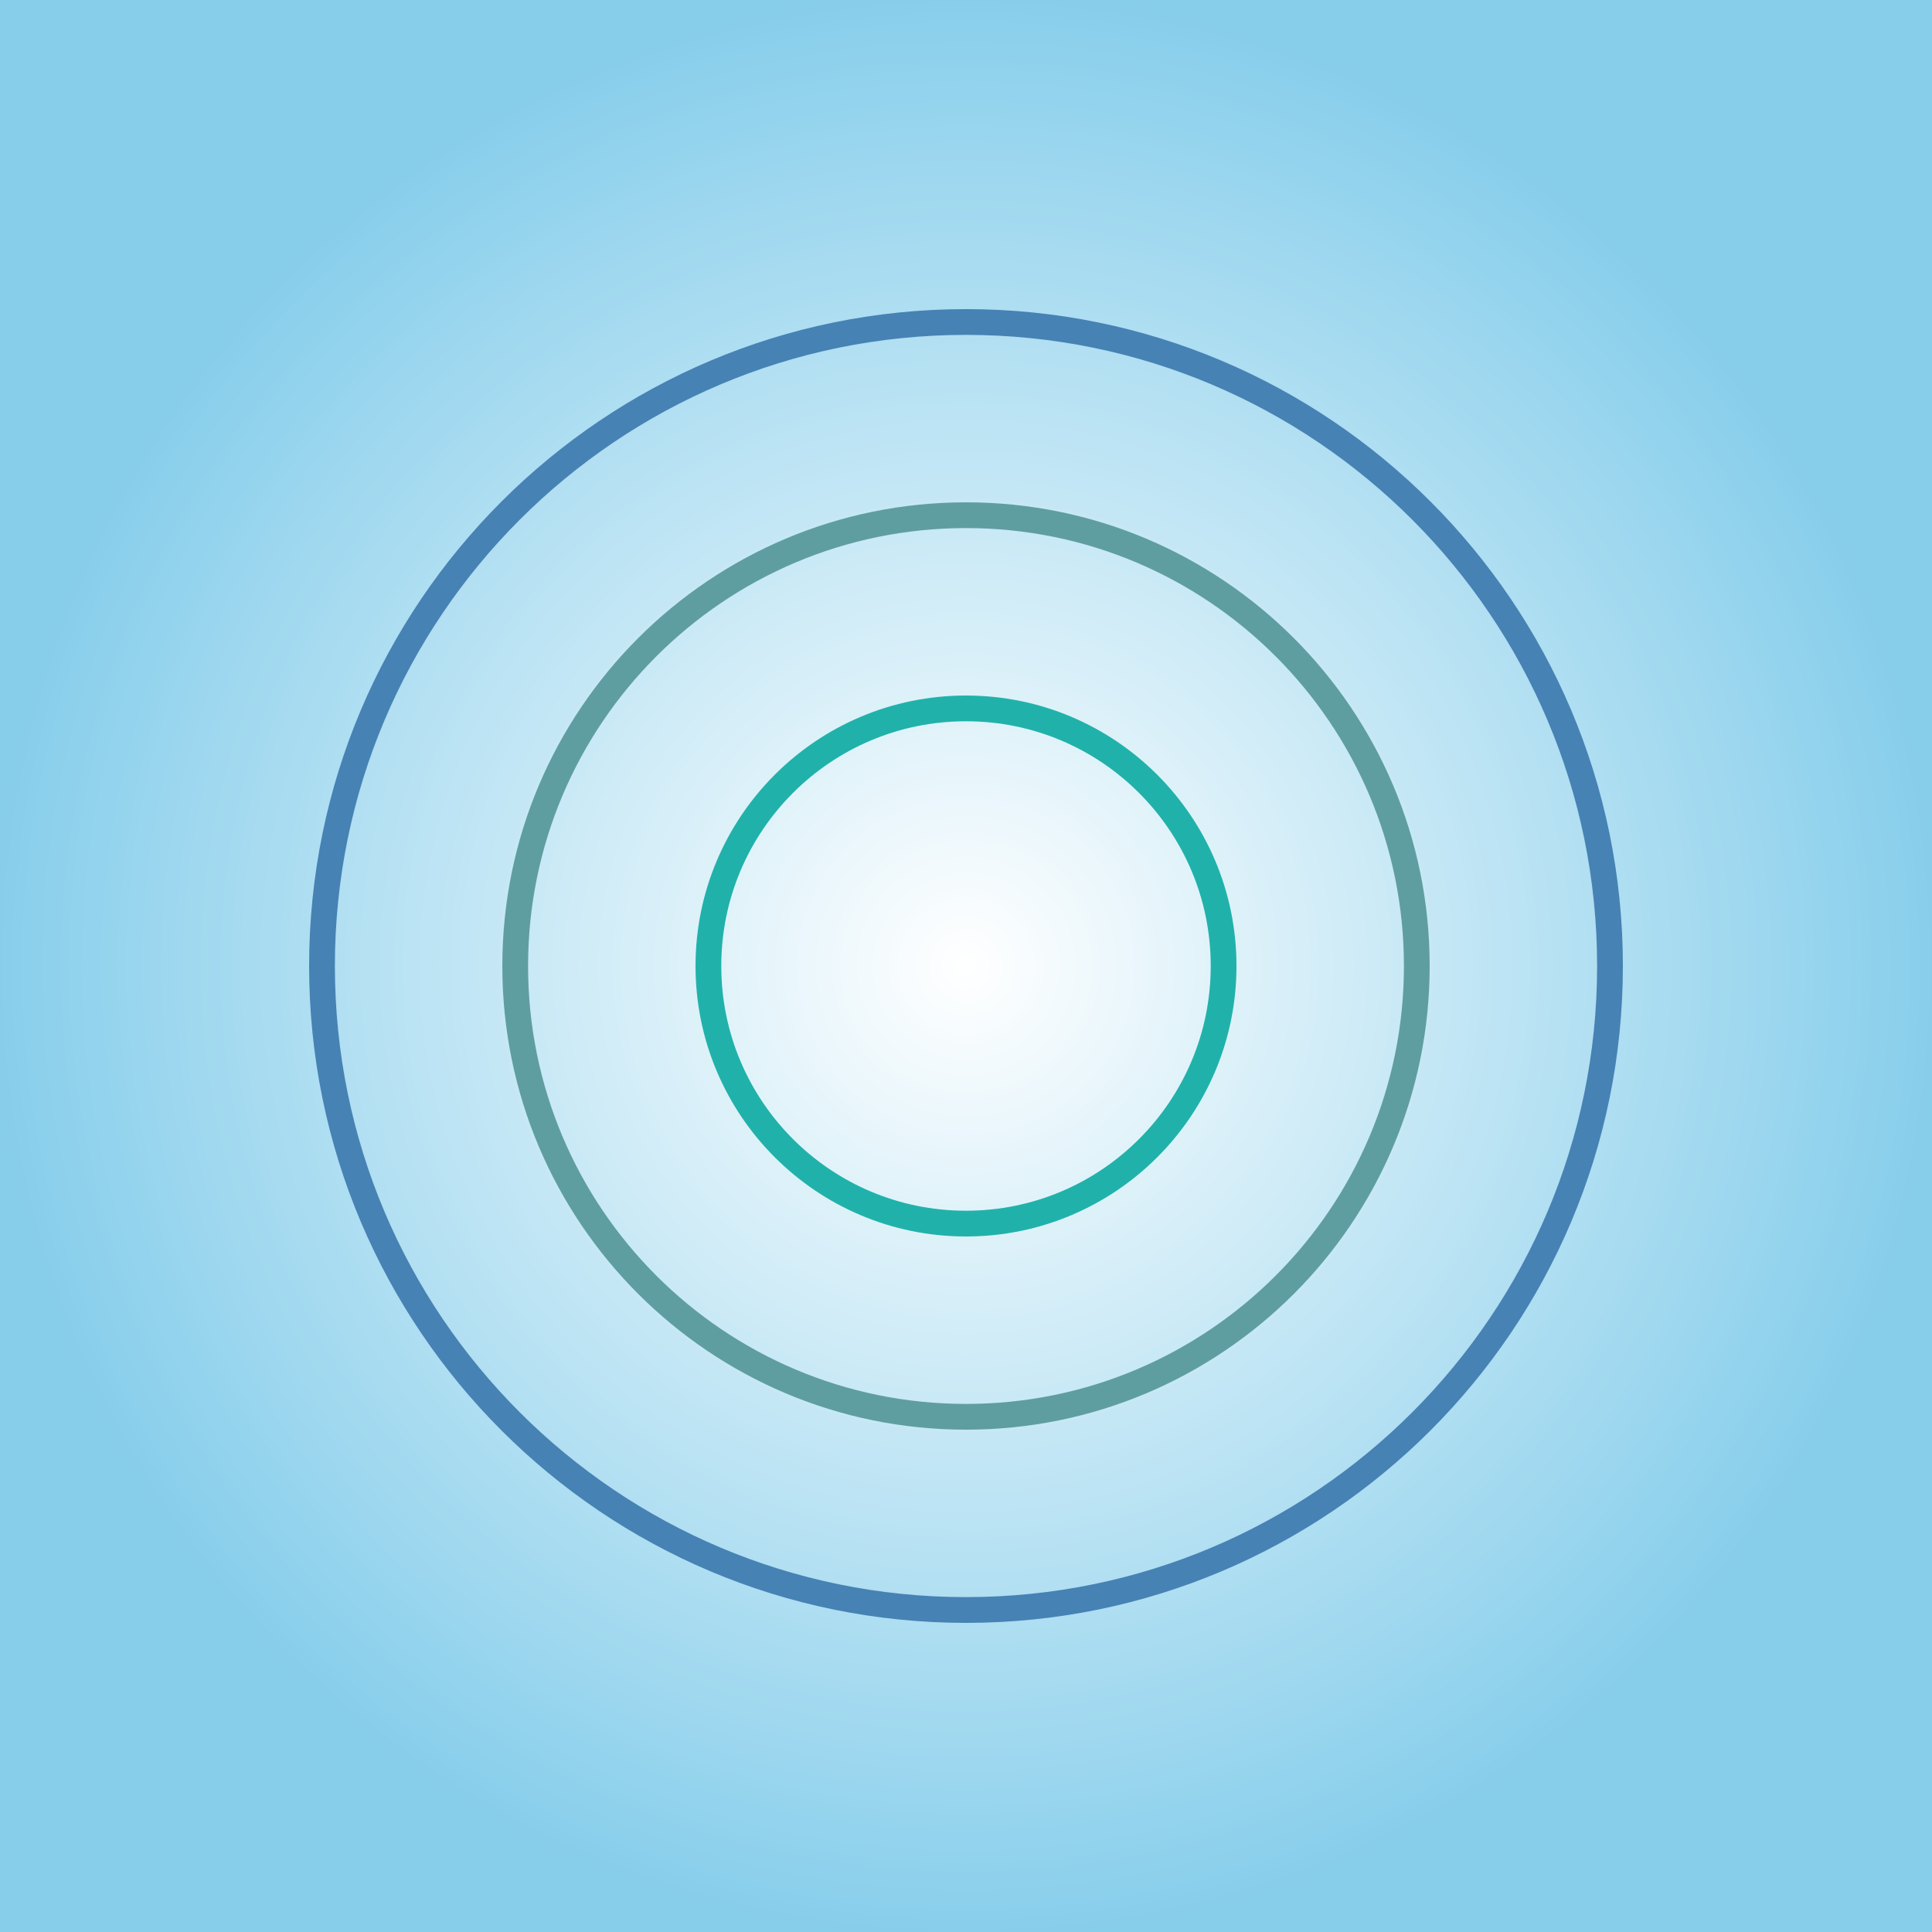
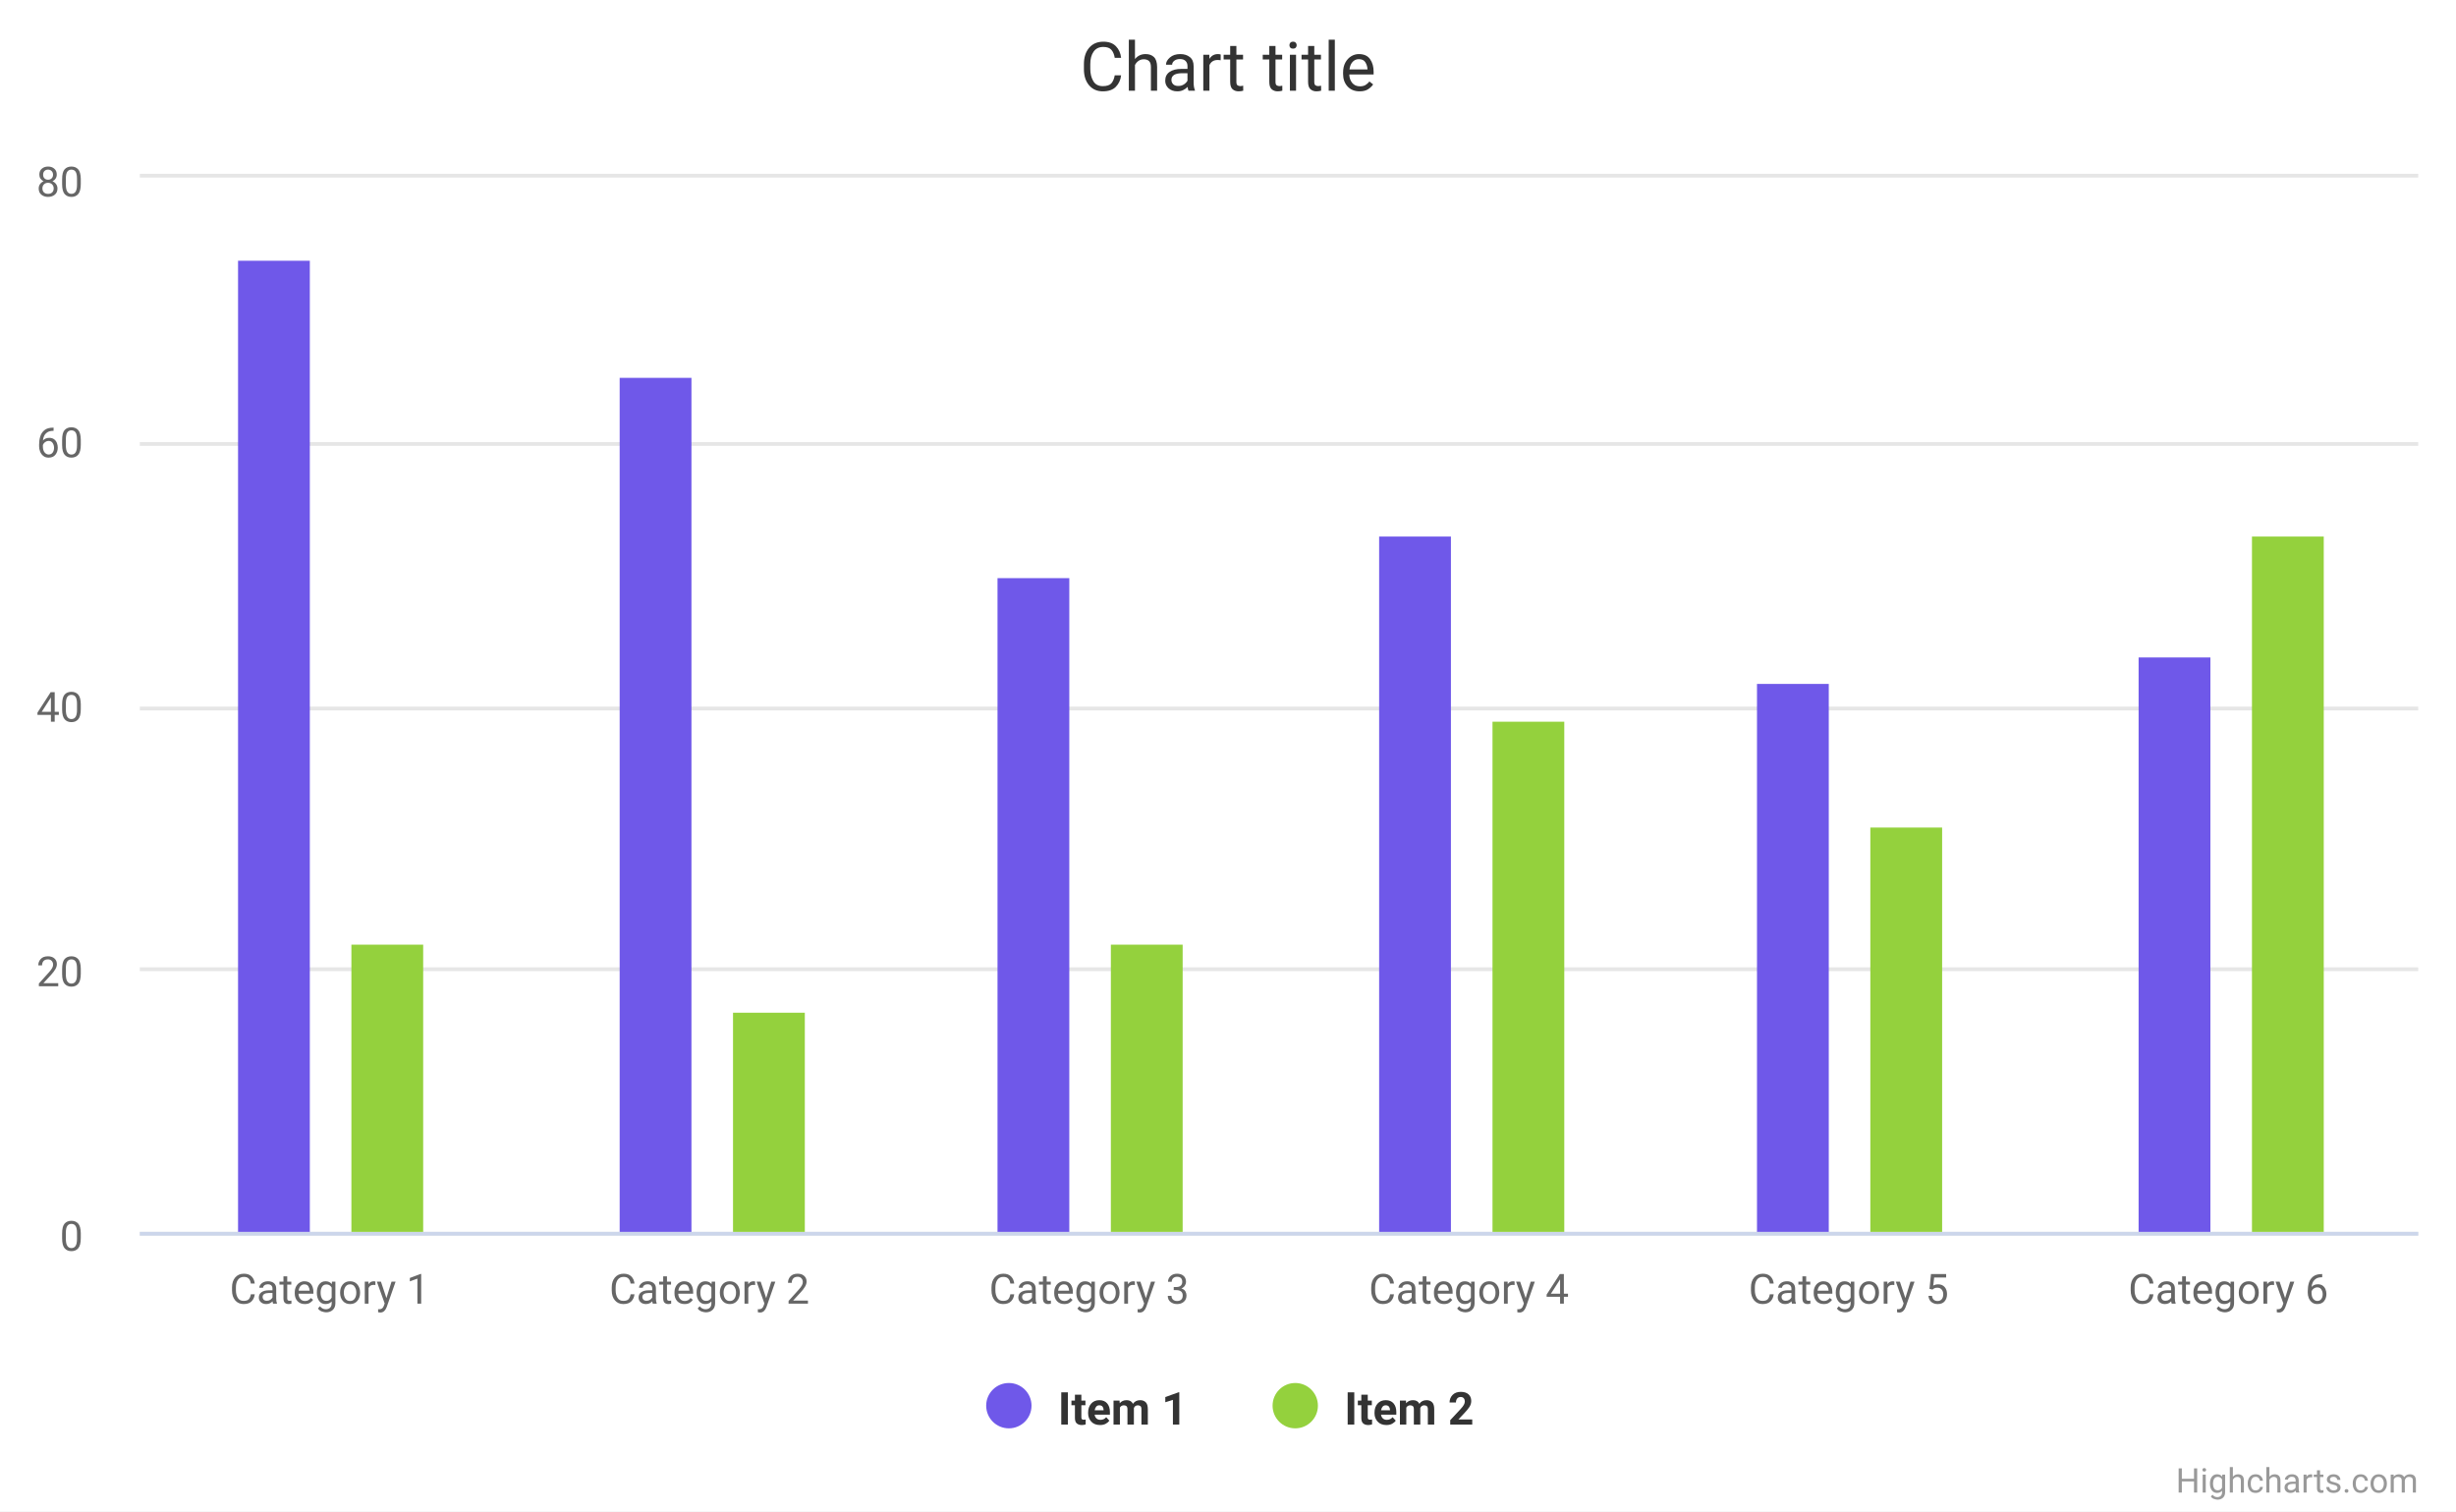
- <svg xmlns="http://www.w3.org/2000/svg" width="300" height="300">
-   <defs>
-     <radialGradient id="radialGrad" cx="50%" cy="50%" r="50%">
-       <stop offset="0%" style="stop-color:#ffffff; stop-opacity:1" />
-       <stop offset="100%" style="stop-color:#87ceeb; stop-opacity:1" />
-     </radialGradient>
+ <svg xmlns="http://www.w3.org/2000/svg" aria-hidden="false" aria-label="Interactive chart" viewBox="0 0 650 400" height="400" width="650" style="font-family: Roboto; font-size: 12px;" class="highcharts-root" version="1.1">
+   <defs aria-hidden="true">
+     <clipPath id="highcharts-e6ge1mb-18-">
+       <rect fill="none" height="279" width="603" y="0" x="0" />
+     </clipPath>
+     <clipPath id="highcharts-e6ge1mb-25-">
+       <rect fill="none" height="279" width="603" y="0" x="0" />
+     </clipPath>
  </defs>
-   <rect width="300" height="300" fill="url(#radialGrad)" />
-   <circle cx="150" cy="150" r="100" fill="none" stroke="#4682b4" stroke-width="4" />
-   <circle cx="150" cy="150" r="70" fill="none" stroke="#5f9ea0" stroke-width="4" />
-   <circle cx="150" cy="150" r="40" fill="none" stroke="#20b2aa" stroke-width="4" />
+   <rect aria-hidden="true" ry="0" rx="0" height="400" width="650" y="0" x="0" class="highcharts-background" fill="#ffffff" />
+   <rect aria-hidden="true" height="279" width="603" y="47" x="37" class="highcharts-plot-background" fill="none" />
+   <g aria-hidden="true" data-z-index="0" class="highcharts-pane-group" />
+   <g aria-hidden="true" data-z-index="1" class="highcharts-grid highcharts-xaxis-grid">
+     <path opacity="1" d="M 137.5 47 L 137.5 326" class="highcharts-grid-line" data-z-index="1" stroke-dasharray="none" fill="none" />
+     <path opacity="1" d="M 237.5 47 L 237.5 326" class="highcharts-grid-line" data-z-index="1" stroke-dasharray="none" fill="none" />
+     <path opacity="1" d="M 338.5 47 L 338.5 326" class="highcharts-grid-line" data-z-index="1" stroke-dasharray="none" fill="none" />
+     <path opacity="1" d="M 438.5 47 L 438.5 326" class="highcharts-grid-line" data-z-index="1" stroke-dasharray="none" fill="none" />
+     <path opacity="1" d="M 539.5 47 L 539.5 326" class="highcharts-grid-line" data-z-index="1" stroke-dasharray="none" fill="none" />
+     <path opacity="1" d="M 639.5 47 L 639.5 326" class="highcharts-grid-line" data-z-index="1" stroke-dasharray="none" fill="none" />
+     <path opacity="1" d="M 36.5 47 L 36.5 326" class="highcharts-grid-line" data-z-index="1" stroke-dasharray="none" fill="none" />
+   </g>
+   <g aria-hidden="true" data-z-index="1" class="highcharts-grid highcharts-yaxis-grid">
+     <path opacity="1" d="M 37 326.5 L 640 326.5" class="highcharts-grid-line" data-z-index="1" stroke-dasharray="none" stroke-width="1" stroke="#e6e6e6" fill="none" />
+     <path opacity="1" d="M 37 256.5 L 640 256.5" class="highcharts-grid-line" data-z-index="1" stroke-dasharray="none" stroke-width="1" stroke="#e6e6e6" fill="none" />
+     <path opacity="1" d="M 37 187.5 L 640 187.5" class="highcharts-grid-line" data-z-index="1" stroke-dasharray="none" stroke-width="1" stroke="#e6e6e6" fill="none" />
+     <path opacity="1" d="M 37 117.5 L 640 117.5" class="highcharts-grid-line" data-z-index="1" stroke-dasharray="none" stroke-width="1" stroke="#e6e6e6" fill="none" />
+     <path opacity="1" d="M 37 46.5 L 640 46.5" class="highcharts-grid-line" data-z-index="1" stroke-dasharray="none" stroke-width="1" stroke="#e6e6e6" fill="none" />
+   </g>
+   <rect aria-hidden="true" height="279" width="603" y="47" x="37" data-z-index="1" class="highcharts-plot-border" fill="none" />
+   <g aria-hidden="true" data-z-index="2" class="highcharts-axis highcharts-xaxis">
+     <path d="M 37 326.5 L 640 326.5" data-z-index="7" stroke-width="1" stroke="#ccd6eb" class="highcharts-axis-line" fill="none" />
+   </g>
+   <g aria-hidden="true" data-z-index="2" class="highcharts-axis highcharts-yaxis">
+     <path d="M 37 47 L 37 326" data-z-index="7" class="highcharts-axis-line" fill="none" />
+   </g>
+   <g aria-hidden="false" data-z-index="3" class="highcharts-series-group">
+     <g style="outline: none;" aria-label="Item 1, bar series 1 of 2 with 6 bars." tabindex="-1" role="region" aria-hidden="false" clip-path="url(#highcharts-e6ge1mb-25-)" transform="translate(37,47) scale(1 1)" opacity="1" data-z-index="0.1" class="highcharts-series highcharts-series-0 highcharts-column-series">
+       <rect style="outline: none;" aria-label="Category 1, 74. Item 1." role="img" tabindex="-1" class="highcharts-point" opacity="1" fill="#6f58e9" height="258" width="19" y="22" x="26" />
+       <rect style="outline: none;" aria-label="Category 2, 65. Item 1." role="img" tabindex="-1" class="highcharts-point" opacity="1" fill="#6f58e9" height="227" width="19" y="53" x="127" />
+       <rect style="outline: none;" aria-label="Category 3, 50. Item 1." role="img" tabindex="-1" class="highcharts-point" opacity="1" fill="#6f58e9" height="174" width="19" y="106" x="227" />
+       <rect style="outline: none;" aria-label="Category 4, 53. Item 1." role="img" tabindex="-1" class="highcharts-point" opacity="1" fill="#6f58e9" height="185" width="19" y="95" x="328" />
+       <rect style="outline: none;" aria-label="Category 5, 42. Item 1." role="img" tabindex="-1" class="highcharts-point" opacity="1" fill="#6f58e9" height="146" width="19" y="134" x="428" />
+       <rect style="outline: none;" aria-label="Category 6, 44. Item 1." role="img" tabindex="-1" class="highcharts-point" opacity="1" fill="#6f58e9" height="153" width="19" y="127" x="529" />
+     </g>
+     <g aria-hidden="true" clip-path="none" transform="translate(37,47) scale(1 1)" opacity="1" data-z-index="0.1" class="highcharts-markers highcharts-series-0 highcharts-column-series" />
+     <g style="outline: none;" aria-label="Item 2, bar series 2 of 2 with 6 bars." tabindex="-1" role="region" aria-hidden="false" clip-path="url(#highcharts-e6ge1mb-25-)" transform="translate(37,47) scale(1 1)" opacity="1" data-z-index="0.1" class="highcharts-series highcharts-series-1 highcharts-column-series">
+       <rect style="outline: none;" aria-label="Category 1, 22. Item 2." role="img" tabindex="-1" class="highcharts-point" opacity="1" fill="#94d13d" height="77" width="19" y="203" x="56" />
+       <rect style="outline: none;" aria-label="Category 2, 17. Item 2." role="img" tabindex="-1" class="highcharts-point" opacity="1" fill="#94d13d" height="59" width="19" y="221" x="157" />
+       <rect style="outline: none;" aria-label="Category 3, 22. Item 2." role="img" tabindex="-1" class="highcharts-point" opacity="1" fill="#94d13d" height="77" width="19" y="203" x="257" />
+       <rect style="outline: none;" aria-label="Category 4, 39. Item 2." role="img" tabindex="-1" class="highcharts-point" opacity="1" fill="#94d13d" height="136" width="19" y="144" x="358" />
+       <rect style="outline: none;" aria-label="Category 5, 31. Item 2." role="img" tabindex="-1" class="highcharts-point" opacity="1" fill="#94d13d" height="108" width="19" y="172" x="458" />
+       <rect style="outline: none;" aria-label="Category 6, 53. Item 2." role="img" tabindex="-1" class="highcharts-point" opacity="1" fill="#94d13d" height="185" width="19" y="95" x="559" />
+     </g>
+     <g aria-hidden="true" clip-path="none" transform="translate(37,47) scale(1 1)" opacity="1" data-z-index="0.1" class="highcharts-markers highcharts-series-1 highcharts-column-series" />
+   </g>
+   <text aria-hidden="true" y="24" style="color: rgb(51, 51, 51); font-size: 18px; fill: rgb(51, 51, 51);" data-z-index="4" class="highcharts-title" text-anchor="middle" x="325">Chart title</text>
+   <text aria-hidden="true" y="46" style="color: rgb(102, 102, 102); fill: rgb(102, 102, 102);" data-z-index="4" class="highcharts-subtitle" text-anchor="middle" x="325" />
+   <text aria-hidden="true" y="397" style="color: rgb(102, 102, 102); fill: rgb(102, 102, 102);" data-z-index="4" class="highcharts-caption" text-anchor="start" x="10" />
+   <g aria-hidden="true" transform="translate(251,359)" data-z-index="7" class="highcharts-legend highcharts-no-tooltip">
+     <rect height="26" width="147" y="0" x="0" ry="0" rx="0" class="highcharts-legend-box" fill="none" />
+     <g data-z-index="1">
+       <g>
+         <g transform="translate(8,3)" data-z-index="1" class="highcharts-legend-item highcharts-column-series highcharts-color-undefined highcharts-series-0">
+           <text style="color: rgb(51, 51, 51); cursor: pointer; font-size: 12px; font-weight: bold; fill: rgb(51, 51, 51);" y="15" data-z-index="2" text-anchor="start" x="21">Item 1</text>
+           <rect data-z-index="3" class="highcharts-point" ry="6" rx="6" fill="#6f58e9" height="12" width="12" y="4" x="2" />
+         </g>
+         <g transform="translate(83.79688,3)" data-z-index="1" class="highcharts-legend-item highcharts-column-series highcharts-color-undefined highcharts-series-1">
+           <text style="color: rgb(51, 51, 51); cursor: pointer; font-size: 12px; font-weight: bold; fill: rgb(51, 51, 51);" data-z-index="2" text-anchor="start" y="15" x="21">Item 2</text>
+           <rect data-z-index="3" class="highcharts-point" ry="6" rx="6" fill="#94d13d" height="12" width="12" y="4" x="2" />
+         </g>
+       </g>
+     </g>
+   </g>
+   <g aria-hidden="true" data-z-index="7" class="highcharts-axis-labels highcharts-xaxis-labels">
+     <text opacity="1" y="345" style="color: rgb(102, 102, 102); cursor: default; font-size: 11px; fill: rgb(102, 102, 102);" transform="translate(0,0)" text-anchor="middle" x="87.25">Category 1</text>
+     <text opacity="1" y="345" style="color: rgb(102, 102, 102); cursor: default; font-size: 11px; fill: rgb(102, 102, 102);" transform="translate(0,0)" text-anchor="middle" x="187.75">Category 2</text>
+     <text opacity="1" y="345" style="color: rgb(102, 102, 102); cursor: default; font-size: 11px; fill: rgb(102, 102, 102);" transform="translate(0,0)" text-anchor="middle" x="288.25">Category 3</text>
+     <text opacity="1" y="345" style="color: rgb(102, 102, 102); cursor: default; font-size: 11px; fill: rgb(102, 102, 102);" transform="translate(0,0)" text-anchor="middle" x="388.75">Category 4</text>
+     <text opacity="1" y="345" style="color: rgb(102, 102, 102); cursor: default; font-size: 11px; fill: rgb(102, 102, 102);" transform="translate(0,0)" text-anchor="middle" x="489.25">Category 5</text>
+     <text opacity="1" y="345" style="color: rgb(102, 102, 102); cursor: default; font-size: 11px; fill: rgb(102, 102, 102);" transform="translate(0,0)" text-anchor="middle" x="589.75">Category 6</text>
+   </g>
+   <g aria-hidden="true" data-z-index="7" class="highcharts-axis-labels highcharts-yaxis-labels">
+     <text opacity="1" y="331" style="color: rgb(102, 102, 102); cursor: default; font-size: 11px; fill: rgb(102, 102, 102);" transform="translate(0,0)" text-anchor="end" x="22">0</text>
+     <text opacity="1" y="261" style="color: rgb(102, 102, 102); cursor: default; font-size: 11px; fill: rgb(102, 102, 102);" transform="translate(0,0)" text-anchor="end" x="22">20</text>
+     <text opacity="1" y="191" style="color: rgb(102, 102, 102); cursor: default; font-size: 11px; fill: rgb(102, 102, 102);" transform="translate(0,0)" text-anchor="end" x="22">40</text>
+     <text opacity="1" y="121" style="color: rgb(102, 102, 102); cursor: default; font-size: 11px; fill: rgb(102, 102, 102);" transform="translate(0,0)" text-anchor="end" x="22">60</text>
+     <text opacity="1" y="52" style="color: rgb(102, 102, 102); cursor: default; font-size: 11px; fill: rgb(102, 102, 102);" transform="translate(0,0)" text-anchor="end" x="22">80</text>
+   </g>
+   <text aria-hidden="false" aria-label="Chart credits: Highcharts.com" style="cursor: pointer; color: rgb(153, 153, 153); font-size: 9px; fill: rgb(153, 153, 153);" y="395" data-z-index="8" text-anchor="end" class="highcharts-credits" x="640">Highcharts.com</text>
</svg>
